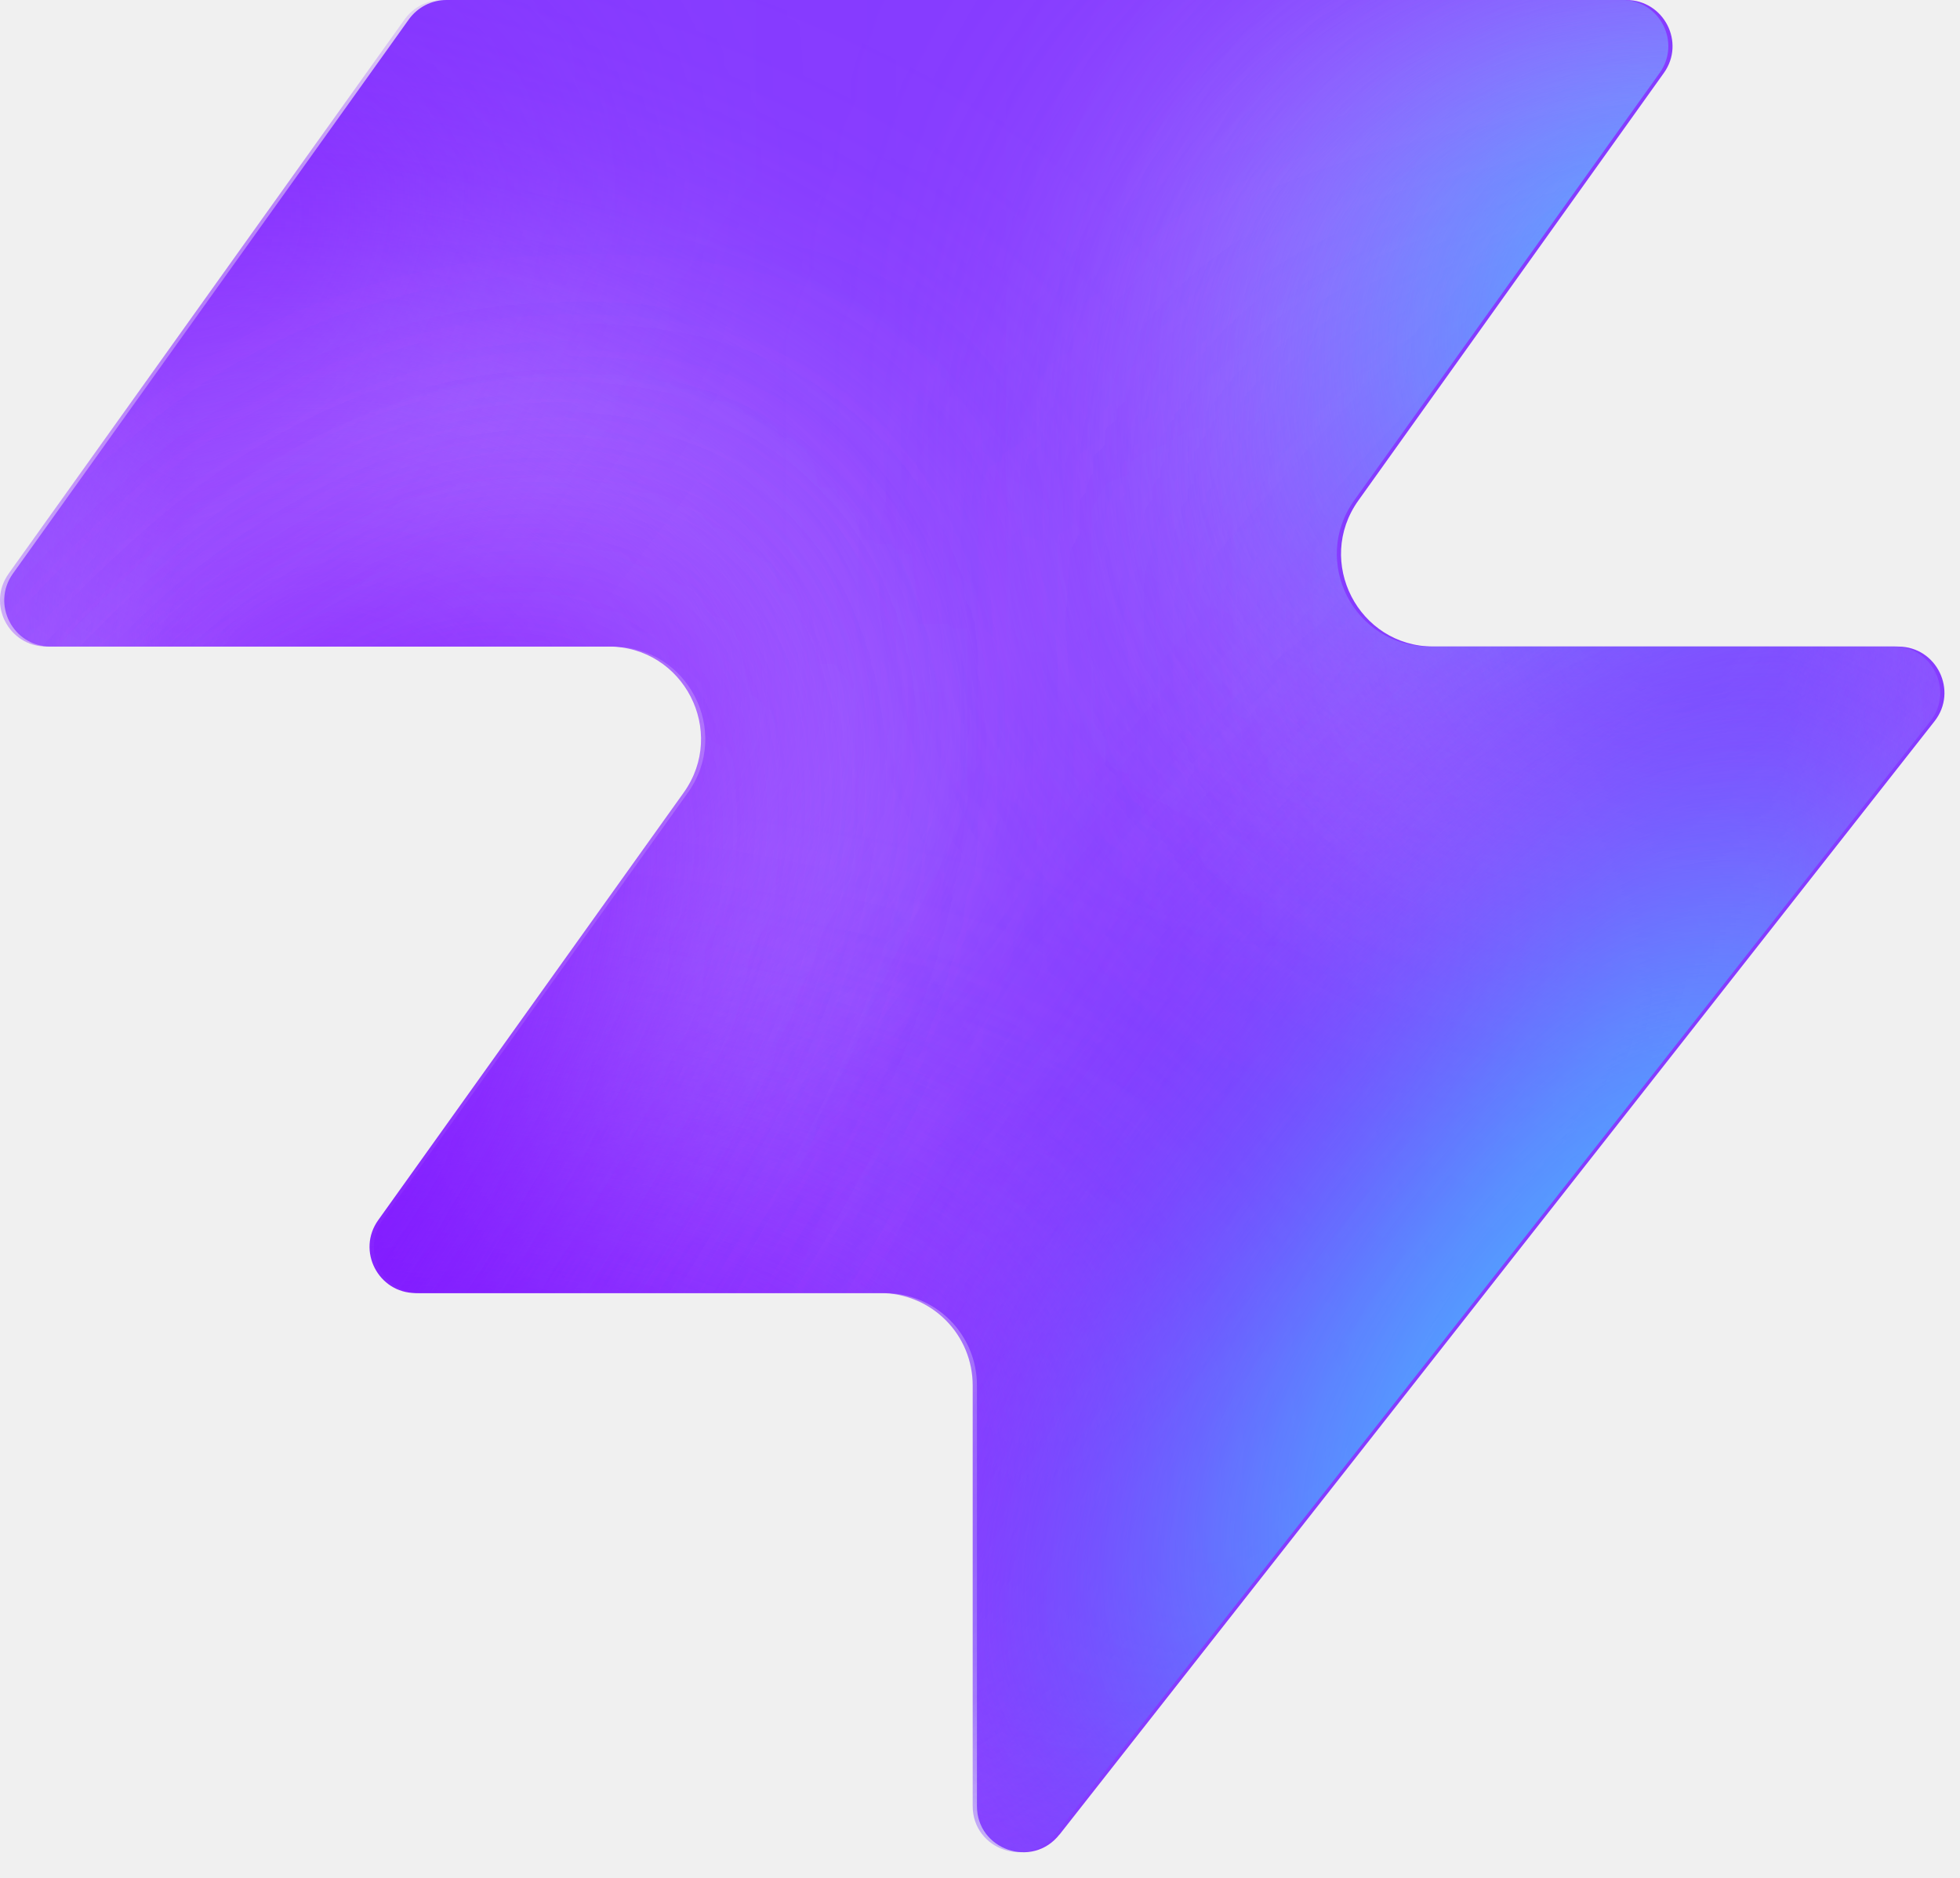
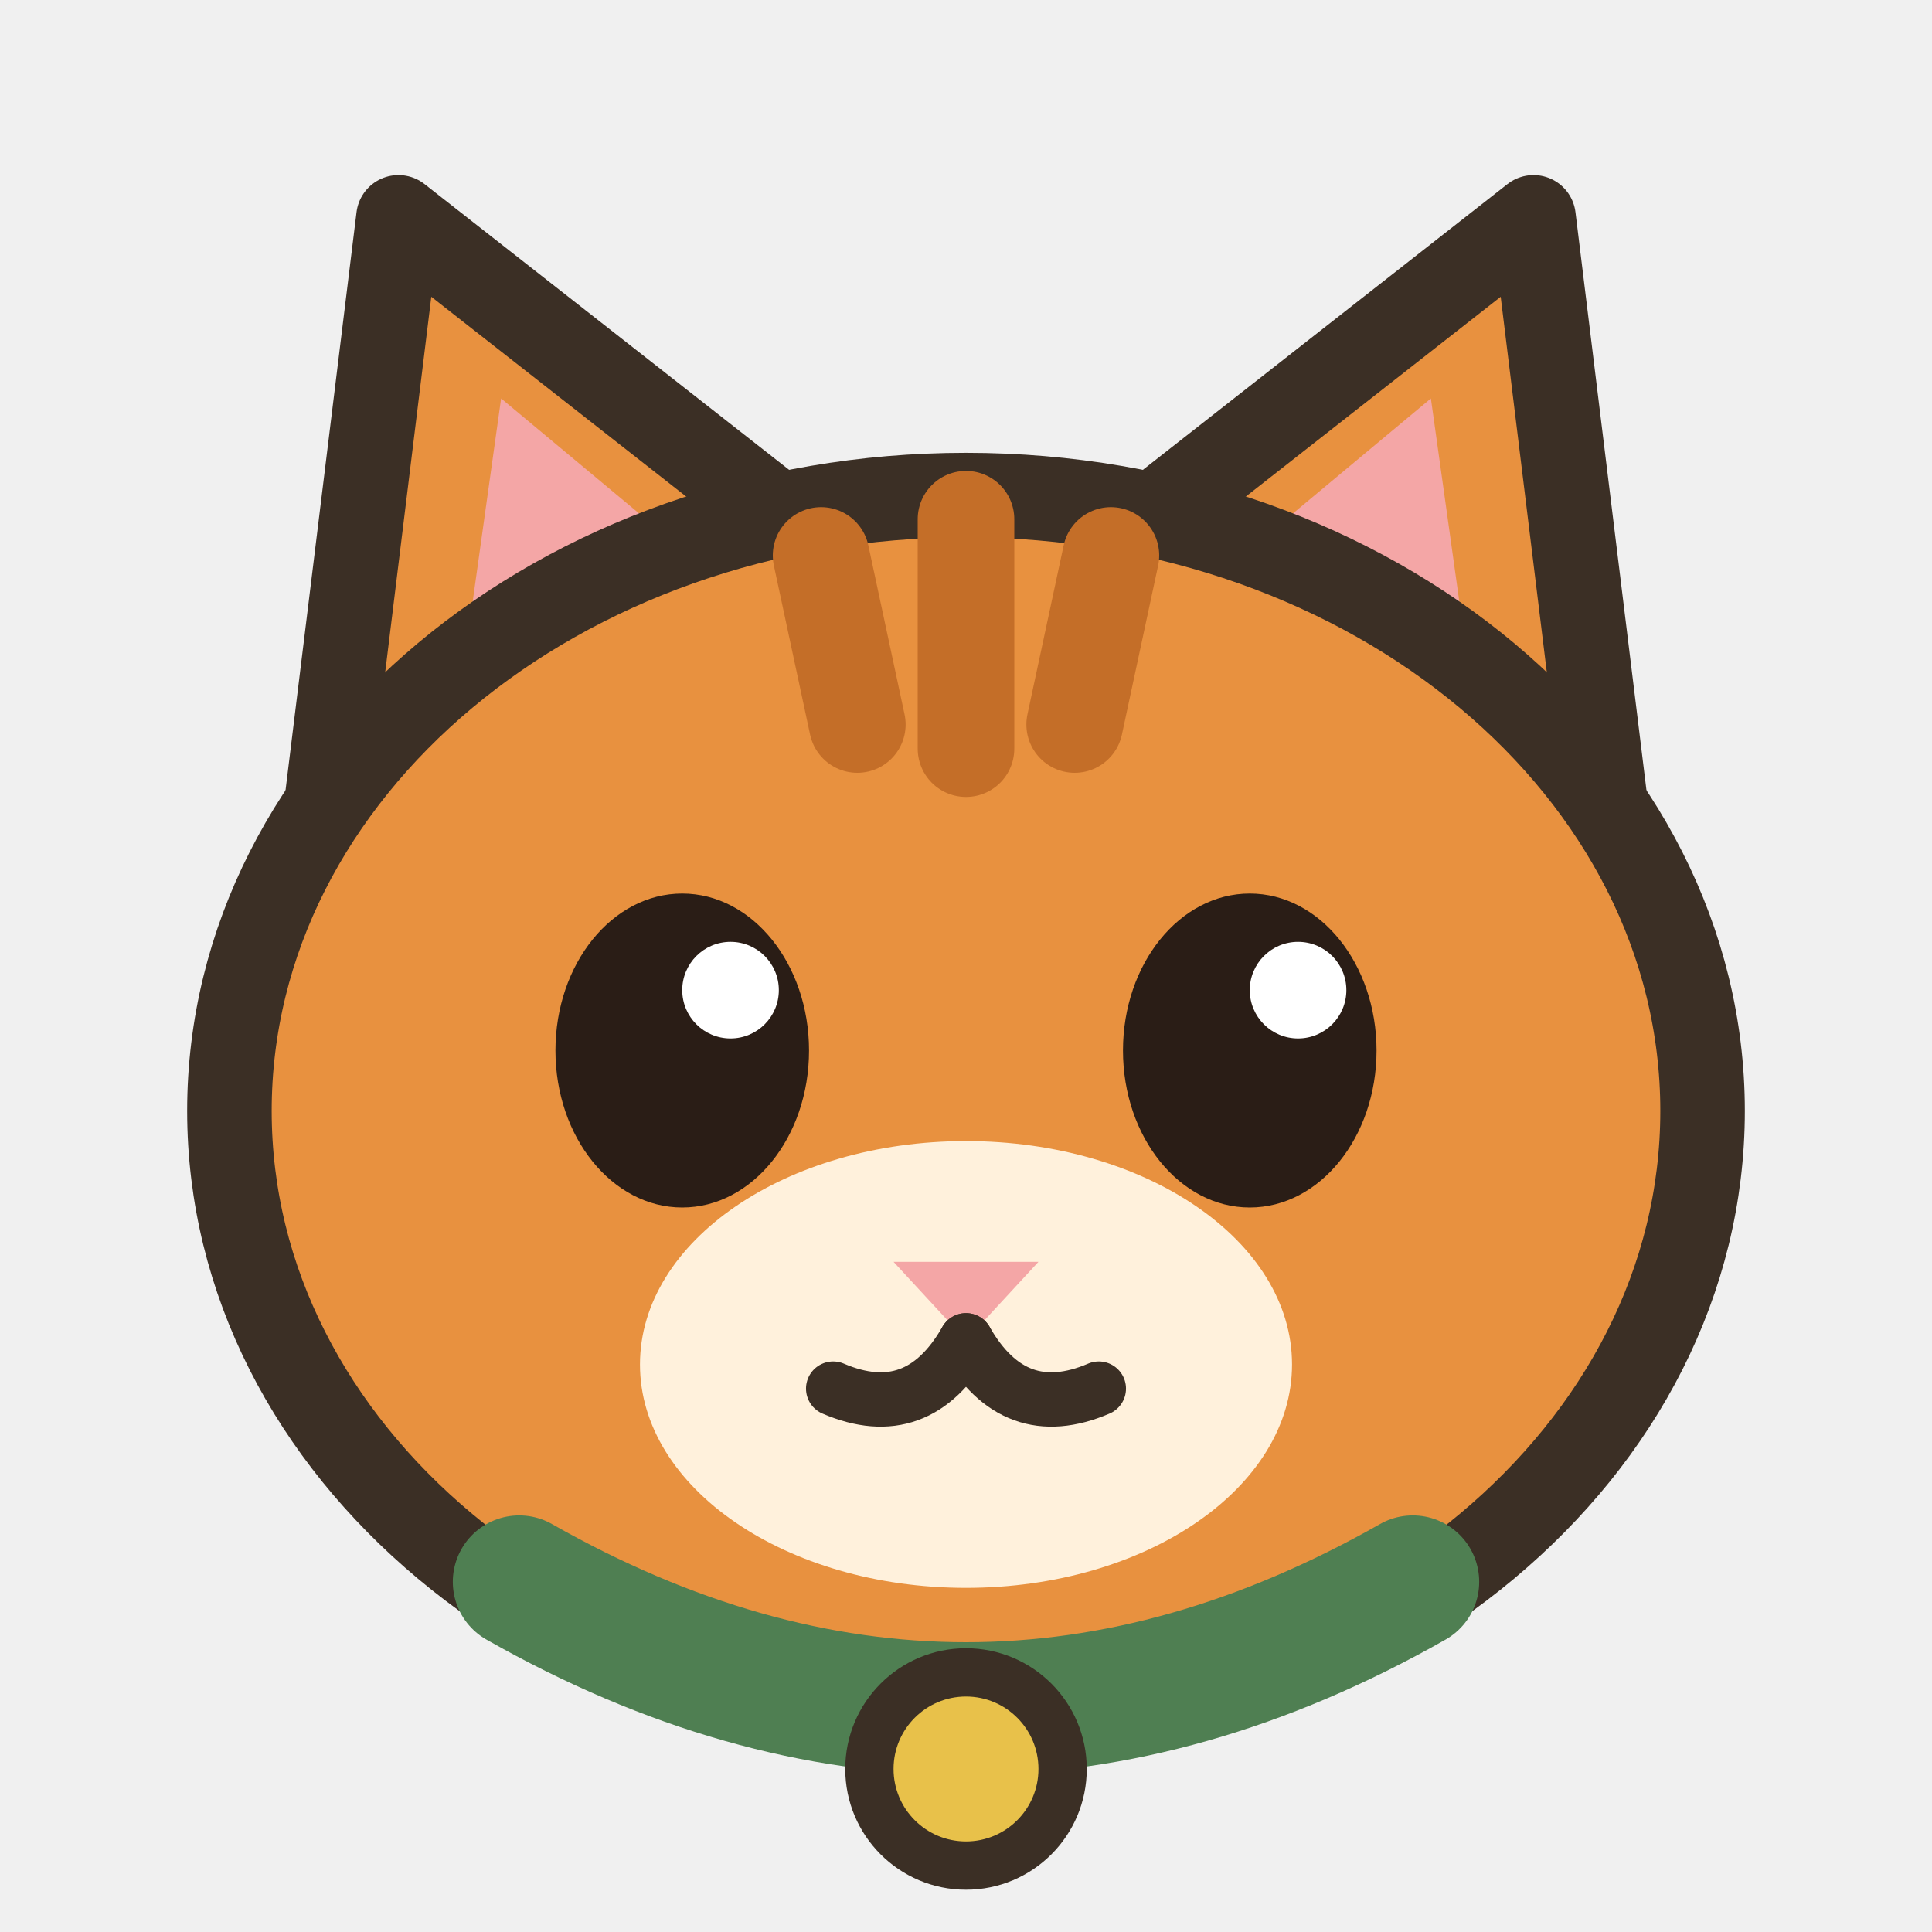
- <svg xmlns="http://www.w3.org/2000/svg" width="48" height="46" fill="none" viewBox="0 0 48 46">
-   <path fill="#863bff" d="M25.946 44.938c-.664.845-2.021.375-2.021-.698V33.937a2.26 2.26 0 0 0-2.262-2.262H10.287c-.92 0-1.456-1.04-.92-1.788l7.48-10.471c1.07-1.497 0-3.578-1.842-3.578H1.237c-.92 0-1.456-1.04-.92-1.788L10.013.474c.214-.297.556-.474.92-.474h28.894c.92 0 1.456 1.04.92 1.788l-7.48 10.471c-1.07 1.498 0 3.579 1.842 3.579h11.377c.943 0 1.473 1.088.89 1.83L25.947 44.94z" style="fill:#863bff;fill:color(display-p3 .525 .23 1);fill-opacity:1" />
-   <mask id="a" width="48" height="46" x="0" y="0" maskUnits="userSpaceOnUse" style="mask-type:alpha">
-     <path fill="#000" d="M25.842 44.938c-.664.844-2.021.375-2.021-.698V33.937a2.26 2.26 0 0 0-2.262-2.262H10.183c-.92 0-1.456-1.04-.92-1.788l7.48-10.471c1.07-1.498 0-3.579-1.842-3.579H1.133c-.92 0-1.456-1.04-.92-1.787L9.91.473c.214-.297.556-.474.92-.474h28.894c.92 0 1.456 1.04.92 1.788l-7.48 10.471c-1.07 1.498 0 3.578 1.842 3.578h11.377c.943 0 1.473 1.088.89 1.832L25.843 44.94z" style="fill:#000;fill-opacity:1" />
-   </mask>
-   <g mask="url(#a)">
-     <g filter="url(#b)">
-       <ellipse cx="5.508" cy="14.704" fill="#ede6ff" rx="5.508" ry="14.704" style="fill:#ede6ff;fill:color(display-p3 .927 .903 1);fill-opacity:1" transform="matrix(.00324 1 1 -.00324 -4.47 31.516)" />
-     </g>
-     <g filter="url(#c)">
-       <ellipse cx="10.399" cy="29.851" fill="#ede6ff" rx="10.399" ry="29.851" style="fill:#ede6ff;fill:color(display-p3 .927 .903 1);fill-opacity:1" transform="matrix(.00324 1 1 -.00324 -39.328 7.883)" />
-     </g>
-     <g filter="url(#d)">
-       <ellipse cx="5.508" cy="30.487" fill="#7e14ff" rx="5.508" ry="30.487" style="fill:#7e14ff;fill:color(display-p3 .492 .077 1);fill-opacity:1" transform="rotate(89.814 -25.913 -14.639)scale(1 -1)" />
-     </g>
-     <g filter="url(#e)">
-       <ellipse cx="5.508" cy="30.599" fill="#7e14ff" rx="5.508" ry="30.599" style="fill:#7e14ff;fill:color(display-p3 .492 .077 1);fill-opacity:1" transform="rotate(89.814 -32.644 -3.334)scale(1 -1)" />
-     </g>
-     <g filter="url(#f)">
-       <ellipse cx="5.508" cy="30.599" fill="#7e14ff" rx="5.508" ry="30.599" style="fill:#7e14ff;fill:color(display-p3 .492 .077 1);fill-opacity:1" transform="matrix(.00324 1 1 -.00324 -34.34 30.47)" />
-     </g>
-     <g filter="url(#g)">
-       <ellipse cx="14.072" cy="22.078" fill="#ede6ff" rx="14.072" ry="22.078" style="fill:#ede6ff;fill:color(display-p3 .927 .903 1);fill-opacity:1" transform="rotate(93.35 24.506 48.493)scale(-1 1)" />
-     </g>
-     <g filter="url(#h)">
-       <ellipse cx="3.47" cy="21.501" fill="#7e14ff" rx="3.47" ry="21.501" style="fill:#7e14ff;fill:color(display-p3 .492 .077 1);fill-opacity:1" transform="rotate(89.009 28.708 47.59)scale(-1 1)" />
-     </g>
-     <g filter="url(#i)">
-       <ellipse cx="3.47" cy="21.501" fill="#7e14ff" rx="3.47" ry="21.501" style="fill:#7e14ff;fill:color(display-p3 .492 .077 1);fill-opacity:1" transform="rotate(89.009 28.708 47.59)scale(-1 1)" />
-     </g>
-     <g filter="url(#j)">
-       <ellipse cx=".387" cy="8.972" fill="#7e14ff" rx="4.407" ry="29.108" style="fill:#7e14ff;fill:color(display-p3 .492 .077 1);fill-opacity:1" transform="rotate(39.51 .387 8.972)" />
-     </g>
-     <g filter="url(#k)">
-       <ellipse cx="47.523" cy="-6.092" fill="#7e14ff" rx="4.407" ry="29.108" style="fill:#7e14ff;fill:color(display-p3 .492 .077 1);fill-opacity:1" transform="rotate(37.892 47.523 -6.092)" />
-     </g>
-     <g filter="url(#l)">
-       <ellipse cx="41.412" cy="6.333" fill="#47bfff" rx="5.971" ry="9.665" style="fill:#47bfff;fill:color(display-p3 .28 .748 1);fill-opacity:1" transform="rotate(37.892 41.412 6.333)" />
-     </g>
-     <g filter="url(#m)">
-       <ellipse cx="-1.879" cy="38.332" fill="#7e14ff" rx="4.407" ry="29.108" style="fill:#7e14ff;fill:color(display-p3 .492 .077 1);fill-opacity:1" transform="rotate(37.892 -1.88 38.332)" />
-     </g>
-     <g filter="url(#n)">
-       <ellipse cx="-1.879" cy="38.332" fill="#7e14ff" rx="4.407" ry="29.108" style="fill:#7e14ff;fill:color(display-p3 .492 .077 1);fill-opacity:1" transform="rotate(37.892 -1.88 38.332)" />
-     </g>
-     <g filter="url(#o)">
-       <ellipse cx="35.651" cy="29.907" fill="#7e14ff" rx="4.407" ry="29.108" style="fill:#7e14ff;fill:color(display-p3 .492 .077 1);fill-opacity:1" transform="rotate(37.892 35.651 29.907)" />
-     </g>
-     <g filter="url(#p)">
-       <ellipse cx="38.418" cy="32.4" fill="#47bfff" rx="5.971" ry="15.297" style="fill:#47bfff;fill:color(display-p3 .28 .748 1);fill-opacity:1" transform="rotate(37.892 38.418 32.4)" />
-     </g>
-   </g>
-   <defs>
-     <filter id="b" width="60.045" height="41.654" x="-19.77" y="16.149" color-interpolation-filters="sRGB" filterUnits="userSpaceOnUse">
-       <feFlood flood-opacity="0" result="BackgroundImageFix" />
-       <feBlend in="SourceGraphic" in2="BackgroundImageFix" result="shape" />
-       <feGaussianBlur result="effect1_foregroundBlur_2002_17158" stdDeviation="7.659" />
-     </filter>
-     <filter id="c" width="90.34" height="51.437" x="-54.613" y="-7.533" color-interpolation-filters="sRGB" filterUnits="userSpaceOnUse">
-       <feFlood flood-opacity="0" result="BackgroundImageFix" />
-       <feBlend in="SourceGraphic" in2="BackgroundImageFix" result="shape" />
-       <feGaussianBlur result="effect1_foregroundBlur_2002_17158" stdDeviation="7.659" />
-     </filter>
-     <filter id="d" width="79.355" height="29.4" x="-49.64" y="2.03" color-interpolation-filters="sRGB" filterUnits="userSpaceOnUse">
-       <feFlood flood-opacity="0" result="BackgroundImageFix" />
-       <feBlend in="SourceGraphic" in2="BackgroundImageFix" result="shape" />
-       <feGaussianBlur result="effect1_foregroundBlur_2002_17158" stdDeviation="4.596" />
-     </filter>
-     <filter id="e" width="79.579" height="29.4" x="-45.045" y="20.029" color-interpolation-filters="sRGB" filterUnits="userSpaceOnUse">
-       <feFlood flood-opacity="0" result="BackgroundImageFix" />
-       <feBlend in="SourceGraphic" in2="BackgroundImageFix" result="shape" />
-       <feGaussianBlur result="effect1_foregroundBlur_2002_17158" stdDeviation="4.596" />
-     </filter>
-     <filter id="f" width="79.579" height="29.4" x="-43.513" y="21.178" color-interpolation-filters="sRGB" filterUnits="userSpaceOnUse">
-       <feFlood flood-opacity="0" result="BackgroundImageFix" />
-       <feBlend in="SourceGraphic" in2="BackgroundImageFix" result="shape" />
-       <feGaussianBlur result="effect1_foregroundBlur_2002_17158" stdDeviation="4.596" />
-     </filter>
-     <filter id="g" width="74.749" height="58.852" x="15.756" y="-17.901" color-interpolation-filters="sRGB" filterUnits="userSpaceOnUse">
-       <feFlood flood-opacity="0" result="BackgroundImageFix" />
-       <feBlend in="SourceGraphic" in2="BackgroundImageFix" result="shape" />
-       <feGaussianBlur result="effect1_foregroundBlur_2002_17158" stdDeviation="7.659" />
-     </filter>
-     <filter id="h" width="61.377" height="25.362" x="23.548" y="2.284" color-interpolation-filters="sRGB" filterUnits="userSpaceOnUse">
-       <feFlood flood-opacity="0" result="BackgroundImageFix" />
-       <feBlend in="SourceGraphic" in2="BackgroundImageFix" result="shape" />
-       <feGaussianBlur result="effect1_foregroundBlur_2002_17158" stdDeviation="4.596" />
-     </filter>
-     <filter id="i" width="61.377" height="25.362" x="23.548" y="2.284" color-interpolation-filters="sRGB" filterUnits="userSpaceOnUse">
-       <feFlood flood-opacity="0" result="BackgroundImageFix" />
-       <feBlend in="SourceGraphic" in2="BackgroundImageFix" result="shape" />
-       <feGaussianBlur result="effect1_foregroundBlur_2002_17158" stdDeviation="4.596" />
-     </filter>
-     <filter id="j" width="56.045" height="63.649" x="-27.636" y="-22.853" color-interpolation-filters="sRGB" filterUnits="userSpaceOnUse">
-       <feFlood flood-opacity="0" result="BackgroundImageFix" />
-       <feBlend in="SourceGraphic" in2="BackgroundImageFix" result="shape" />
-       <feGaussianBlur result="effect1_foregroundBlur_2002_17158" stdDeviation="4.596" />
-     </filter>
-     <filter id="k" width="54.814" height="64.646" x="20.116" y="-38.415" color-interpolation-filters="sRGB" filterUnits="userSpaceOnUse">
-       <feFlood flood-opacity="0" result="BackgroundImageFix" />
-       <feBlend in="SourceGraphic" in2="BackgroundImageFix" result="shape" />
-       <feGaussianBlur result="effect1_foregroundBlur_2002_17158" stdDeviation="4.596" />
-     </filter>
-     <filter id="l" width="33.541" height="35.313" x="24.641" y="-11.323" color-interpolation-filters="sRGB" filterUnits="userSpaceOnUse">
-       <feFlood flood-opacity="0" result="BackgroundImageFix" />
-       <feBlend in="SourceGraphic" in2="BackgroundImageFix" result="shape" />
-       <feGaussianBlur result="effect1_foregroundBlur_2002_17158" stdDeviation="4.596" />
-     </filter>
-     <filter id="m" width="54.814" height="64.646" x="-29.286" y="6.009" color-interpolation-filters="sRGB" filterUnits="userSpaceOnUse">
-       <feFlood flood-opacity="0" result="BackgroundImageFix" />
-       <feBlend in="SourceGraphic" in2="BackgroundImageFix" result="shape" />
-       <feGaussianBlur result="effect1_foregroundBlur_2002_17158" stdDeviation="4.596" />
-     </filter>
-     <filter id="n" width="54.814" height="64.646" x="-29.286" y="6.009" color-interpolation-filters="sRGB" filterUnits="userSpaceOnUse">
-       <feFlood flood-opacity="0" result="BackgroundImageFix" />
-       <feBlend in="SourceGraphic" in2="BackgroundImageFix" result="shape" />
-       <feGaussianBlur result="effect1_foregroundBlur_2002_17158" stdDeviation="4.596" />
-     </filter>
-     <filter id="o" width="54.814" height="64.646" x="8.244" y="-2.416" color-interpolation-filters="sRGB" filterUnits="userSpaceOnUse">
-       <feFlood flood-opacity="0" result="BackgroundImageFix" />
-       <feBlend in="SourceGraphic" in2="BackgroundImageFix" result="shape" />
-       <feGaussianBlur result="effect1_foregroundBlur_2002_17158" stdDeviation="4.596" />
-     </filter>
-     <filter id="p" width="39.409" height="43.623" x="18.713" y="10.588" color-interpolation-filters="sRGB" filterUnits="userSpaceOnUse">
-       <feFlood flood-opacity="0" result="BackgroundImageFix" />
-       <feBlend in="SourceGraphic" in2="BackgroundImageFix" result="shape" />
-       <feGaussianBlur result="effect1_foregroundBlur_2002_17158" stdDeviation="4.596" />
-     </filter>
-   </defs>
+ <svg xmlns="http://www.w3.org/2000/svg" viewBox="0 0 32 32">
+   <path d="M5.2 15 L6.6 3.6 L14 9.4 Z" fill="#e8913f" stroke="#3b2f25" stroke-width="1.4" stroke-linecap="round" stroke-linejoin="round" />
+   <path d="M26.8 15 L25.4 3.6 L18 9.4 Z" fill="#e8913f" stroke="#3b2f25" stroke-width="1.4" stroke-linecap="round" stroke-linejoin="round" />
+   <path d="M7.6 11.6 L8.3 6.6 L11.9 9.6 Z" fill="#f4a6a6" />
+   <path d="M24.4 11.6 L23.7 6.6 L20.1 9.6 Z" fill="#f4a6a6" />
+   <path d="M3.8 18.4 A12.2 10.2 0 1 0 28.2 18.4 A12.2 10.2 0 1 0 3.8 18.4 Z" fill="#e8913f" stroke="#3b2f25" stroke-width="1.4" stroke-linecap="round" stroke-linejoin="round" />
+   <path d="M13.6 9.2 L14.2 12" fill="none" stroke="#c46e28" stroke-width="1.6" stroke-linecap="round" stroke-linejoin="round" />
+   <path d="M16 8.6 L16 12.4" fill="none" stroke="#c46e28" stroke-width="1.6" stroke-linecap="round" stroke-linejoin="round" />
+   <path d="M18.4 9.2 L17.8 12" fill="none" stroke="#c46e28" stroke-width="1.6" stroke-linecap="round" stroke-linejoin="round" />
+   <path d="M10.6 22.6 A5.4 3.7 0 1 0 21.4 22.6 A5.4 3.7 0 1 0 10.6 22.6 Z" fill="#fff1dc" />
+   <path d="M9.2 17.4 A2.1 2.6 0 1 0 13.4 17.4 A2.1 2.6 0 1 0 9.2 17.4 Z" fill="#2a1d16" />
+   <path d="M18.6 17.4 A2.1 2.6 0 1 0 22.8 17.4 A2.1 2.6 0 1 0 18.6 17.4 Z" fill="#2a1d16" />
+   <path d="M11.3 16.4 A0.8 0.8 0 1 0 12.9 16.4 A0.8 0.8 0 1 0 11.3 16.4 Z" fill="#ffffff" />
+   <path d="M20.7 16.4 A0.8 0.8 0 1 0 22.3 16.4 A0.8 0.8 0 1 0 20.7 16.4 Z" fill="#ffffff" />
+   <path d="M14.8 20.9 L17.2 20.9 L16 22.2 Z" fill="#f4a6a6" />
+   <path d="M16 22.2 Q15.2 23.6 13.8 23" fill="none" stroke="#3b2f25" stroke-width="0.9" stroke-linecap="round" stroke-linejoin="round" />
+   <path d="M16 22.2 Q16.8 23.6 18.2 23" fill="none" stroke="#3b2f25" stroke-width="0.9" stroke-linecap="round" stroke-linejoin="round" />
+   <path d="M8.6 26.2 Q16 30.4 23.4 26.2" fill="none" stroke="#4f7f52" stroke-width="2.2" stroke-linecap="round" stroke-linejoin="round" />
+   <path d="M14.4 29.3 A1.6 1.6 0 1 0 17.6 29.3 A1.6 1.6 0 1 0 14.4 29.3 Z" fill="#e8c14a" stroke="#3b2f25" stroke-width="0.8" stroke-linecap="round" stroke-linejoin="round" />
</svg>
